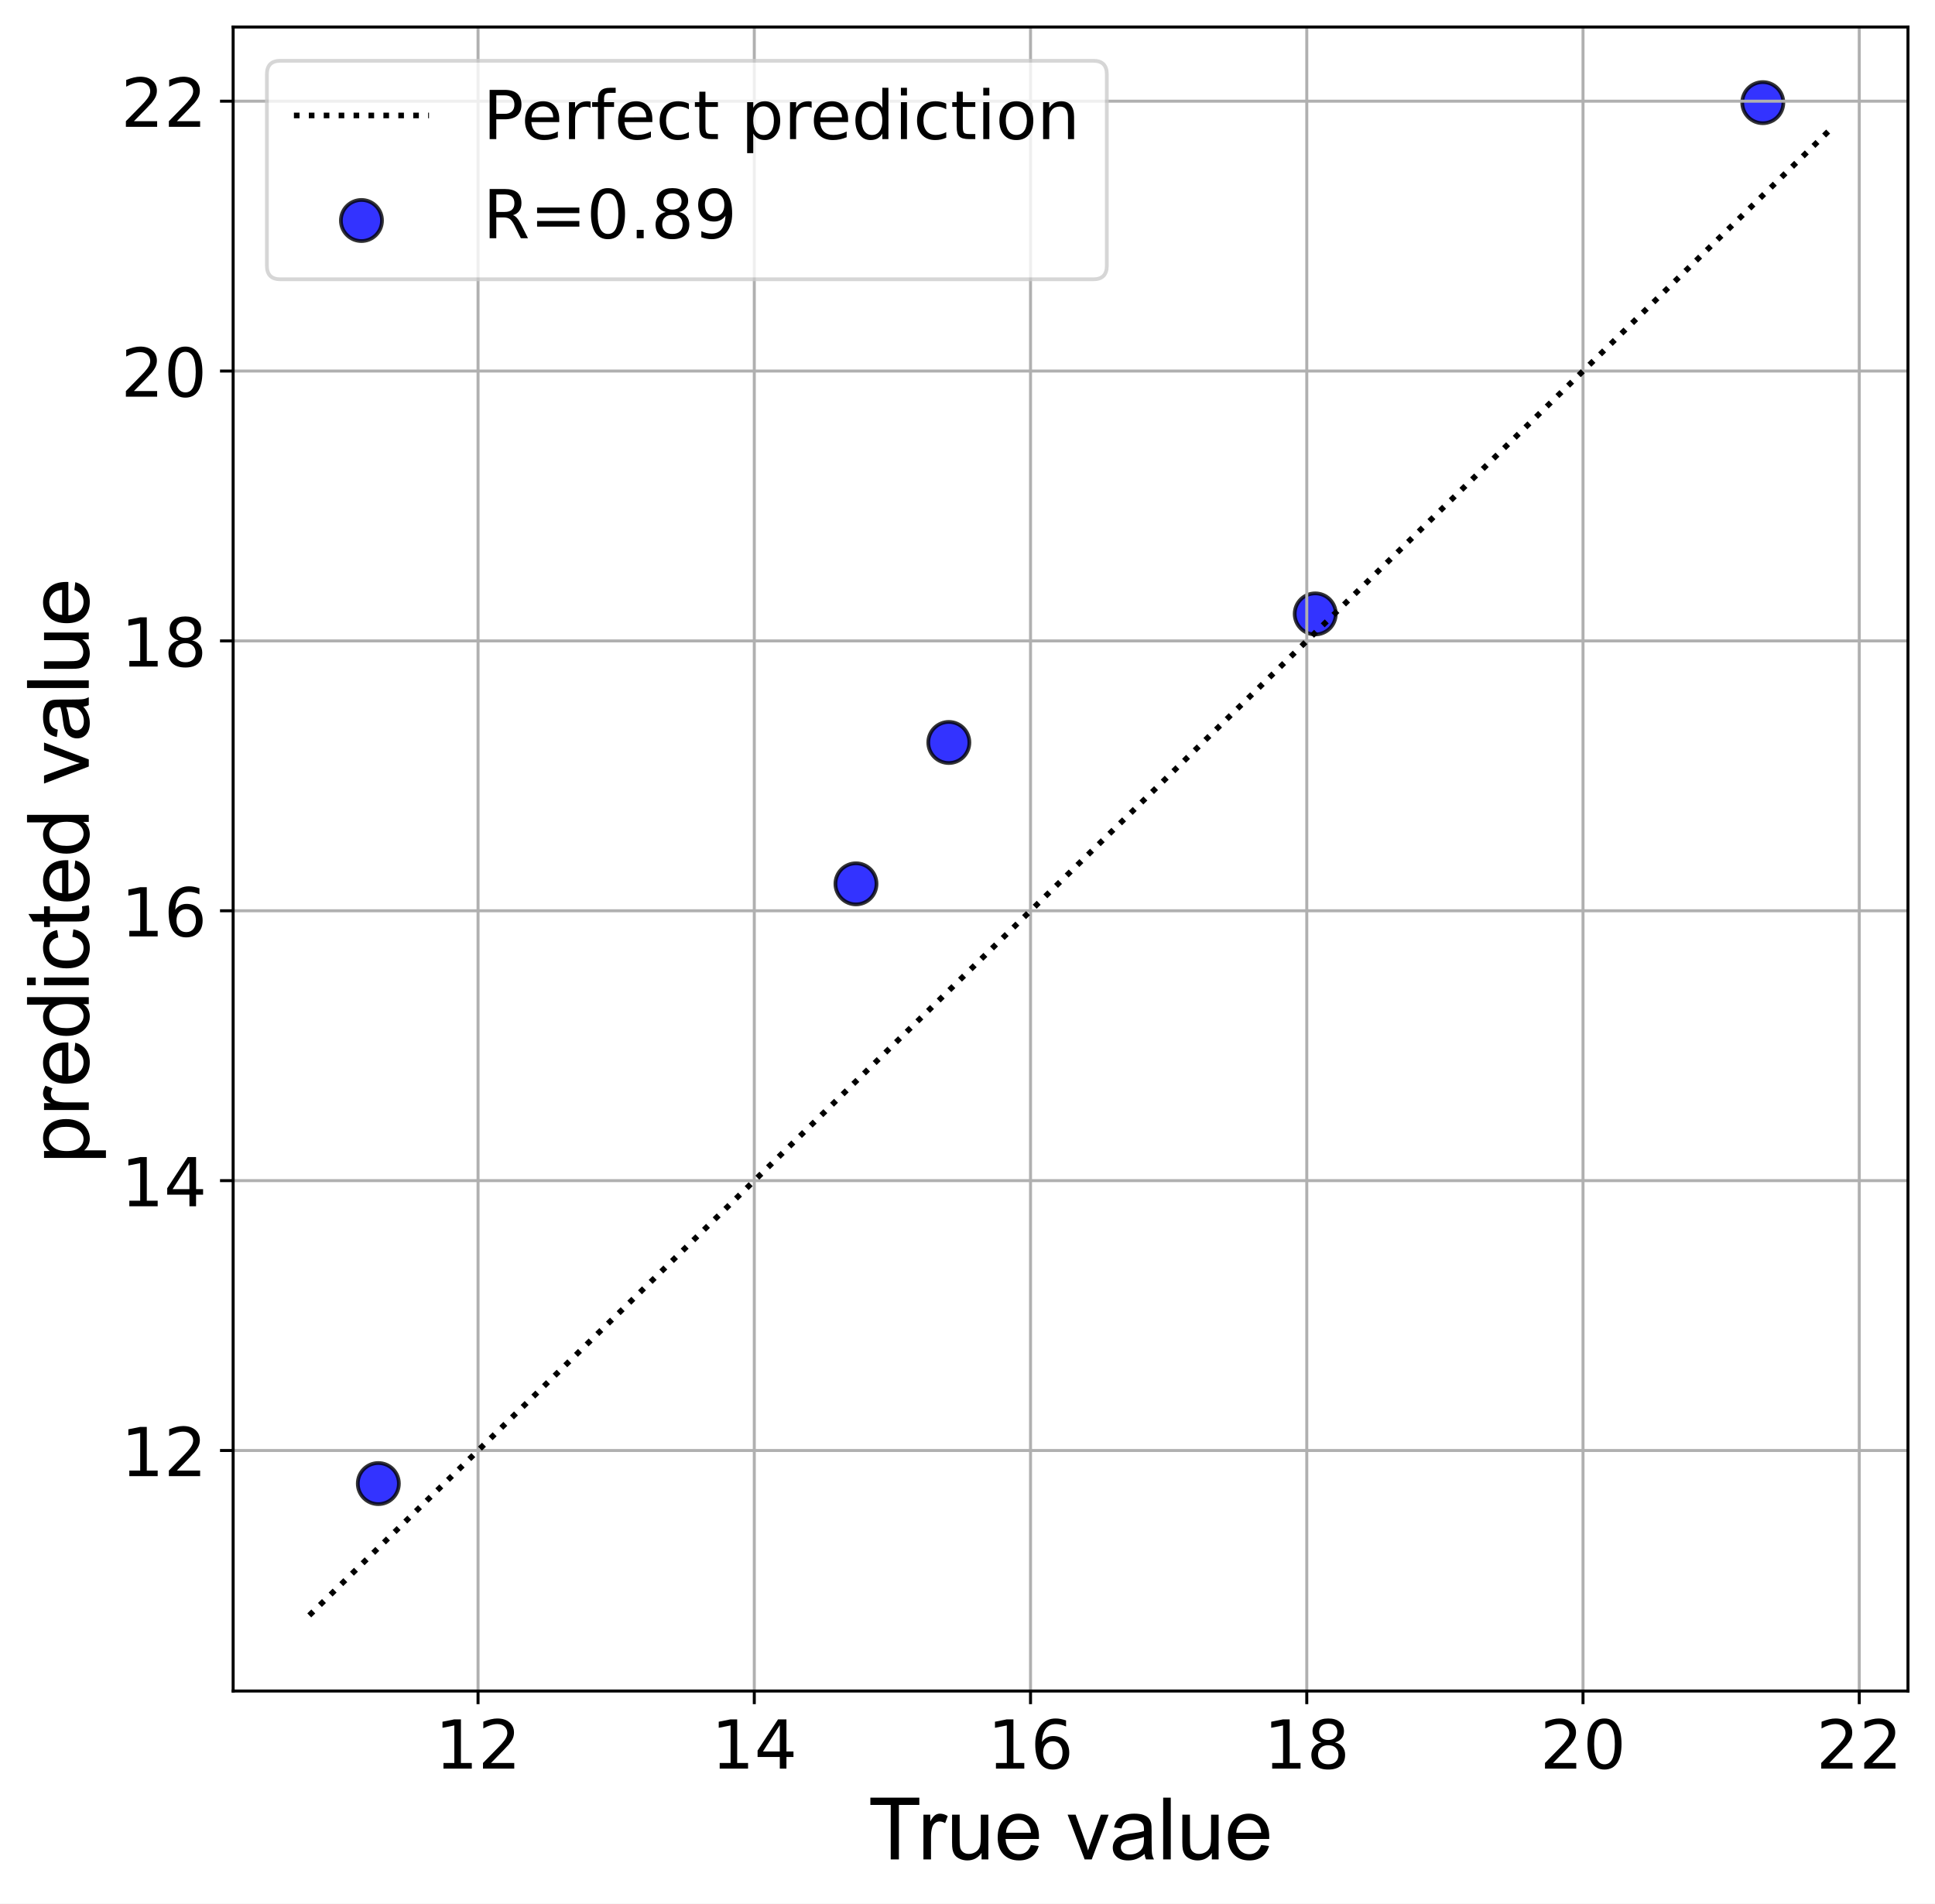
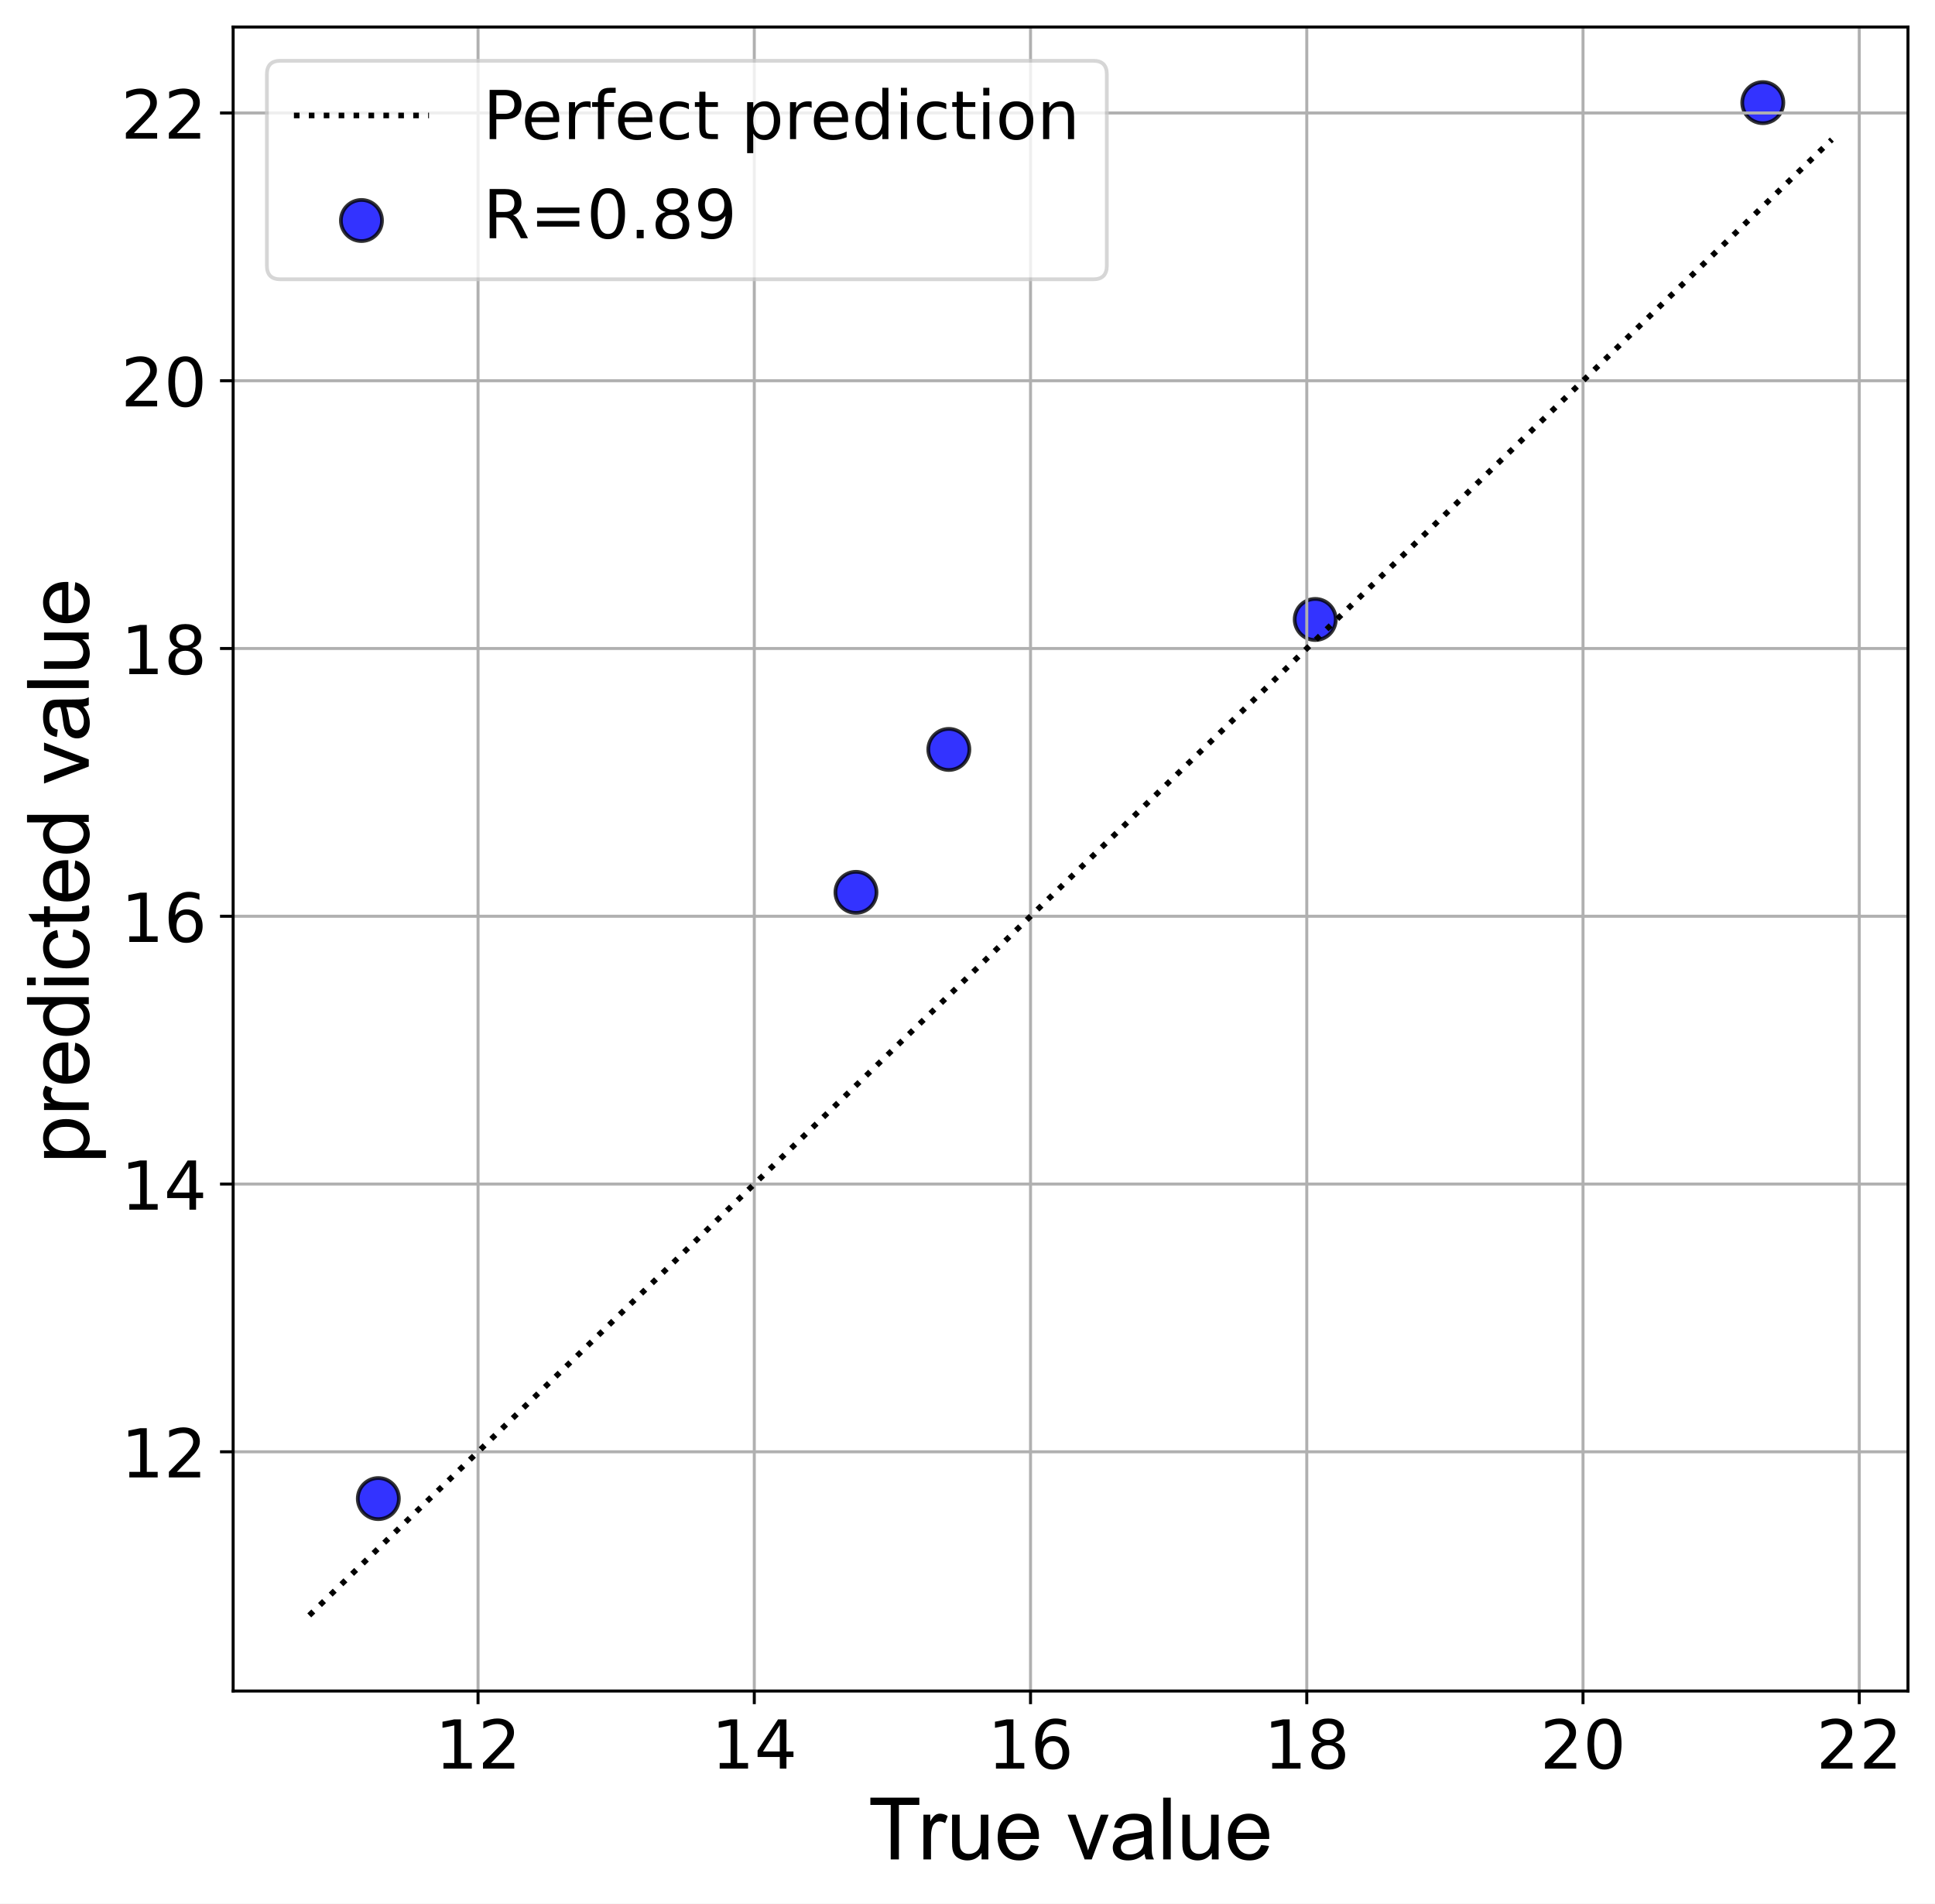
<svg xmlns="http://www.w3.org/2000/svg" xmlns:xlink="http://www.w3.org/1999/xlink" height="507.375pt" version="1.1" viewBox="0 0 515.739 507.375" width="515.739pt">
  <defs>
    <style type="text/css">*{stroke-linecap:butt;stroke-linejoin:round;}</style>
  </defs>
  <g id="figure_1">
    <g id="patch_1">
      <path d="M 0 507.375  L 515.739 507.375  L 515.739 0  L 0 0  z " style="fill:#ffffff;" />
    </g>
    <g id="axes_1">
      <g id="patch_2">
        <path d="M 62.139 450.72  L 508.539 450.72  L 508.539 7.2  L 62.139 7.2  z " style="fill:#ffffff;" />
      </g>
      <g id="PathCollection_1">
        <defs>
-           <path d="M 0 5.477  C 1.453 5.477 2.846 4.9 3.873 3.873  C 4.9 2.846 5.477 1.453 5.477 0  C 5.477 -1.453 4.9 -2.846 3.873 -3.873  C 2.846 -4.9 1.453 -5.477 0 -5.477  C -1.453 -5.477 -2.846 -4.9 -3.873 -3.873  C -4.9 -2.846 -5.477 -1.453 -5.477 0  C -5.477 1.453 -4.9 2.846 -3.873 3.873  C -2.846 4.9 -1.453 5.477 0 5.477  z " id="m73e380551b" style="stroke:#000000;stroke-opacity:0.8;" />
+           <path d="M 0 5.477  C 1.453 5.477 2.846 4.9 3.873 3.873  C 4.9 2.846 5.477 1.453 5.477 0  C 5.477 -1.453 4.9 -2.846 3.873 -3.873  C 2.846 -4.9 1.453 -5.477 0 -5.477  C -1.453 -5.477 -2.846 -4.9 -3.873 -3.873  C -4.9 -2.846 -5.477 -1.453 -5.477 0  C -5.477 1.453 -4.9 2.846 -3.873 3.873  C -2.846 4.9 -1.453 5.477 0 5.477  z " id="m628f5f3658" style="stroke:#000000;stroke-opacity:0.8;" />
        </defs>
-         <g clip-path="url(#p2139264c2a)">
-           <use style="fill:#0000ff;fill-opacity:0.8;stroke:#000000;stroke-opacity:0.8;" x="469.841" xlink:href="#m73e380551b" y="27.36" />
-           <use style="fill:#0000ff;fill-opacity:0.8;stroke:#000000;stroke-opacity:0.8;" x="350.554" xlink:href="#m73e380551b" y="163.629" />
-           <use style="fill:#0000ff;fill-opacity:0.8;stroke:#000000;stroke-opacity:0.8;" x="252.893" xlink:href="#m73e380551b" y="197.896" />
-           <use style="fill:#0000ff;fill-opacity:0.8;stroke:#000000;stroke-opacity:0.8;" x="100.837" xlink:href="#m73e380551b" y="395.427" />
-           <use style="fill:#0000ff;fill-opacity:0.8;stroke:#000000;stroke-opacity:0.8;" x="228.143" xlink:href="#m73e380551b" y="235.577" />
+         <g clip-path="url(#pe98a154b35)">
+           <use style="fill:#0000ff;fill-opacity:0.8;stroke:#000000;stroke-opacity:0.8;" x="469.841" xlink:href="#m628f5f3658" y="27.36" />
+           <use style="fill:#0000ff;fill-opacity:0.8;stroke:#000000;stroke-opacity:0.8;" x="350.554" xlink:href="#m628f5f3658" y="165.111" />
+           <use style="fill:#0000ff;fill-opacity:0.8;stroke:#000000;stroke-opacity:0.8;" x="252.893" xlink:href="#m628f5f3658" y="199.751" />
+           <use style="fill:#0000ff;fill-opacity:0.8;stroke:#000000;stroke-opacity:0.8;" x="100.837" xlink:href="#m628f5f3658" y="399.431" />
+           <use style="fill:#0000ff;fill-opacity:0.8;stroke:#000000;stroke-opacity:0.8;" x="228.143" xlink:href="#m628f5f3658" y="237.842" />
        </g>
      </g>
      <g id="matplotlib.axis_1">
        <g id="xtick_1">
          <g id="line2d_1">
-             <path clip-path="url(#p2139264c2a)" d="M 127.414 450.72  L 127.414 7.2  " style="fill:none;stroke:#b0b0b0;stroke-linecap:square;stroke-width:0.8;" />
+             <path clip-path="url(#pe98a154b35)" d="M 127.414 450.72  L 127.414 7.2  " style="fill:none;stroke:#b0b0b0;stroke-linecap:square;stroke-width:0.8;" />
          </g>
          <g id="line2d_2">
            <defs>
-               <path d="M 0 0  L 0 3.5  " id="m7d4f4e6ddc" style="stroke:#000000;stroke-width:0.8;" />
-             </defs>
-             <g>
-               <use style="stroke:#000000;stroke-width:0.8;" x="127.414" xlink:href="#m7d4f4e6ddc" y="450.72" />
+               <path d="M 0 0  L 0 3.5  " id="m71615bd0b7" style="stroke:#000000;stroke-width:0.8;" />
+             </defs>
+             <g>
+               <use style="stroke:#000000;stroke-width:0.8;" x="127.414" xlink:href="#m71615bd0b7" y="450.72" />
            </g>
          </g>
          <g id="text_1">
            <g transform="translate(115.9616 471.3972)scale(0.18 -0.18)">
              <defs>
                <path d="M 794 531  L 1825 531  L 1825 4091  L 703 3866  L 703 4441  L 1819 4666  L 2450 4666  L 2450 531  L 3481 531  L 3481 0  L 794 0  L 794 531  z " id="DejaVuSans-31" transform="scale(0.015625)" />
                <path d="M 1228 531  L 3431 531  L 3431 0  L 469 0  L 469 531  Q 828 903 1448 1529  Q 2069 2156 2228 2338  Q 2531 2678 2651 2914  Q 2772 3150 2772 3378  Q 2772 3750 2511 3984  Q 2250 4219 1831 4219  Q 1534 4219 1204 4116  Q 875 4013 500 3803  L 500 4441  Q 881 4594 1212 4672  Q 1544 4750 1819 4750  Q 2544 4750 2975 4387  Q 3406 4025 3406 3419  Q 3406 3131 3298 2873  Q 3191 2616 2906 2266  Q 2828 2175 2409 1742  Q 1991 1309 1228 531  z " id="DejaVuSans-32" transform="scale(0.015625)" />
              </defs>
              <use xlink:href="#DejaVuSans-31" />
              <use x="63.623" xlink:href="#DejaVuSans-32" />
            </g>
          </g>
        </g>
        <g id="xtick_2">
          <g id="line2d_3">
-             <path clip-path="url(#p2139264c2a)" d="M 201.042 450.72  L 201.042 7.2  " style="fill:none;stroke:#b0b0b0;stroke-linecap:square;stroke-width:0.8;" />
+             <path clip-path="url(#pe98a154b35)" d="M 201.042 450.72  L 201.042 7.2  " style="fill:none;stroke:#b0b0b0;stroke-linecap:square;stroke-width:0.8;" />
          </g>
          <g id="line2d_4">
            <g>
-               <use style="stroke:#000000;stroke-width:0.8;" x="201.042" xlink:href="#m7d4f4e6ddc" y="450.72" />
+               <use style="stroke:#000000;stroke-width:0.8;" x="201.042" xlink:href="#m71615bd0b7" y="450.72" />
            </g>
          </g>
          <g id="text_2">
            <g transform="translate(189.5891 471.3972)scale(0.18 -0.18)">
              <defs>
                <path d="M 2419 4116  L 825 1625  L 2419 1625  L 2419 4116  z M 2253 4666  L 3047 4666  L 3047 1625  L 3713 1625  L 3713 1100  L 3047 1100  L 3047 0  L 2419 0  L 2419 1100  L 313 1100  L 313 1709  L 2253 4666  z " id="DejaVuSans-34" transform="scale(0.015625)" />
              </defs>
              <use xlink:href="#DejaVuSans-31" />
              <use x="63.623" xlink:href="#DejaVuSans-34" />
            </g>
          </g>
        </g>
        <g id="xtick_3">
          <g id="line2d_5">
-             <path clip-path="url(#p2139264c2a)" d="M 274.669 450.72  L 274.669 7.2  " style="fill:none;stroke:#b0b0b0;stroke-linecap:square;stroke-width:0.8;" />
+             <path clip-path="url(#pe98a154b35)" d="M 274.669 450.72  L 274.669 7.2  " style="fill:none;stroke:#b0b0b0;stroke-linecap:square;stroke-width:0.8;" />
          </g>
          <g id="line2d_6">
            <g>
-               <use style="stroke:#000000;stroke-width:0.8;" x="274.669" xlink:href="#m7d4f4e6ddc" y="450.72" />
+               <use style="stroke:#000000;stroke-width:0.8;" x="274.669" xlink:href="#m71615bd0b7" y="450.72" />
            </g>
          </g>
          <g id="text_3">
            <g transform="translate(263.2167 471.3972)scale(0.18 -0.18)">
              <defs>
                <path d="M 2113 2584  Q 1688 2584 1439 2293  Q 1191 2003 1191 1497  Q 1191 994 1439 701  Q 1688 409 2113 409  Q 2538 409 2786 701  Q 3034 994 3034 1497  Q 3034 2003 2786 2293  Q 2538 2584 2113 2584  z M 3366 4563  L 3366 3988  Q 3128 4100 2886 4159  Q 2644 4219 2406 4219  Q 1781 4219 1451 3797  Q 1122 3375 1075 2522  Q 1259 2794 1537 2939  Q 1816 3084 2150 3084  Q 2853 3084 3261 2657  Q 3669 2231 3669 1497  Q 3669 778 3244 343  Q 2819 -91 2113 -91  Q 1303 -91 875 529  Q 447 1150 447 2328  Q 447 3434 972 4092  Q 1497 4750 2381 4750  Q 2619 4750 2861 4703  Q 3103 4656 3366 4563  z " id="DejaVuSans-36" transform="scale(0.015625)" />
              </defs>
              <use xlink:href="#DejaVuSans-31" />
              <use x="63.623" xlink:href="#DejaVuSans-36" />
            </g>
          </g>
        </g>
        <g id="xtick_4">
          <g id="line2d_7">
-             <path clip-path="url(#p2139264c2a)" d="M 348.297 450.72  L 348.297 7.2  " style="fill:none;stroke:#b0b0b0;stroke-linecap:square;stroke-width:0.8;" />
+             <path clip-path="url(#pe98a154b35)" d="M 348.297 450.72  L 348.297 7.2  " style="fill:none;stroke:#b0b0b0;stroke-linecap:square;stroke-width:0.8;" />
          </g>
          <g id="line2d_8">
            <g>
-               <use style="stroke:#000000;stroke-width:0.8;" x="348.297" xlink:href="#m7d4f4e6ddc" y="450.72" />
+               <use style="stroke:#000000;stroke-width:0.8;" x="348.297" xlink:href="#m71615bd0b7" y="450.72" />
            </g>
          </g>
          <g id="text_4">
            <g transform="translate(336.8442 471.3972)scale(0.18 -0.18)">
              <defs>
                <path d="M 2034 2216  Q 1584 2216 1326 1975  Q 1069 1734 1069 1313  Q 1069 891 1326 650  Q 1584 409 2034 409  Q 2484 409 2743 651  Q 3003 894 3003 1313  Q 3003 1734 2745 1975  Q 2488 2216 2034 2216  z M 1403 2484  Q 997 2584 770 2862  Q 544 3141 544 3541  Q 544 4100 942 4425  Q 1341 4750 2034 4750  Q 2731 4750 3128 4425  Q 3525 4100 3525 3541  Q 3525 3141 3298 2862  Q 3072 2584 2669 2484  Q 3125 2378 3379 2068  Q 3634 1759 3634 1313  Q 3634 634 3220 271  Q 2806 -91 2034 -91  Q 1263 -91 848 271  Q 434 634 434 1313  Q 434 1759 690 2068  Q 947 2378 1403 2484  z M 1172 3481  Q 1172 3119 1398 2916  Q 1625 2713 2034 2713  Q 2441 2713 2670 2916  Q 2900 3119 2900 3481  Q 2900 3844 2670 4047  Q 2441 4250 2034 4250  Q 1625 4250 1398 4047  Q 1172 3844 1172 3481  z " id="DejaVuSans-38" transform="scale(0.015625)" />
              </defs>
              <use xlink:href="#DejaVuSans-31" />
              <use x="63.623" xlink:href="#DejaVuSans-38" />
            </g>
          </g>
        </g>
        <g id="xtick_5">
          <g id="line2d_9">
-             <path clip-path="url(#p2139264c2a)" d="M 421.924 450.72  L 421.924 7.2  " style="fill:none;stroke:#b0b0b0;stroke-linecap:square;stroke-width:0.8;" />
+             <path clip-path="url(#pe98a154b35)" d="M 421.924 450.72  L 421.924 7.2  " style="fill:none;stroke:#b0b0b0;stroke-linecap:square;stroke-width:0.8;" />
          </g>
          <g id="line2d_10">
            <g>
-               <use style="stroke:#000000;stroke-width:0.8;" x="421.924" xlink:href="#m7d4f4e6ddc" y="450.72" />
+               <use style="stroke:#000000;stroke-width:0.8;" x="421.924" xlink:href="#m71615bd0b7" y="450.72" />
            </g>
          </g>
          <g id="text_5">
            <g transform="translate(410.4718 471.3972)scale(0.18 -0.18)">
              <defs>
                <path d="M 2034 4250  Q 1547 4250 1301 3770  Q 1056 3291 1056 2328  Q 1056 1369 1301 889  Q 1547 409 2034 409  Q 2525 409 2770 889  Q 3016 1369 3016 2328  Q 3016 3291 2770 3770  Q 2525 4250 2034 4250  z M 2034 4750  Q 2819 4750 3233 4129  Q 3647 3509 3647 2328  Q 3647 1150 3233 529  Q 2819 -91 2034 -91  Q 1250 -91 836 529  Q 422 1150 422 2328  Q 422 3509 836 4129  Q 1250 4750 2034 4750  z " id="DejaVuSans-30" transform="scale(0.015625)" />
              </defs>
              <use xlink:href="#DejaVuSans-32" />
              <use x="63.623" xlink:href="#DejaVuSans-30" />
            </g>
          </g>
        </g>
        <g id="xtick_6">
          <g id="line2d_11">
-             <path clip-path="url(#p2139264c2a)" d="M 495.552 450.72  L 495.552 7.2  " style="fill:none;stroke:#b0b0b0;stroke-linecap:square;stroke-width:0.8;" />
+             <path clip-path="url(#pe98a154b35)" d="M 495.552 450.72  L 495.552 7.2  " style="fill:none;stroke:#b0b0b0;stroke-linecap:square;stroke-width:0.8;" />
          </g>
          <g id="line2d_12">
            <g>
-               <use style="stroke:#000000;stroke-width:0.8;" x="495.552" xlink:href="#m7d4f4e6ddc" y="450.72" />
+               <use style="stroke:#000000;stroke-width:0.8;" x="495.552" xlink:href="#m71615bd0b7" y="450.72" />
            </g>
          </g>
          <g id="text_6">
            <g transform="translate(484.0994 471.3972)scale(0.18 -0.18)">
              <use xlink:href="#DejaVuSans-32" />
              <use x="63.623" xlink:href="#DejaVuSans-32" />
            </g>
          </g>
        </g>
        <g id="text_7">
          <g transform="translate(231.442 495.6036)scale(0.23 -0.23)">
            <defs>
              <path d="M 1659 0  L 1659 4041  L 150 4041  L 150 4581  L 3781 4581  L 3781 4041  L 2266 4041  L 2266 0  L 1659 0  z " id="ArialMT-54" transform="scale(0.015625)" />
              <path d="M 416 0  L 416 3319  L 922 3319  L 922 2816  Q 1116 3169 1280 3281  Q 1444 3394 1641 3394  Q 1925 3394 2219 3213  L 2025 2691  Q 1819 2813 1613 2813  Q 1428 2813 1281 2702  Q 1134 2591 1072 2394  Q 978 2094 978 1738  L 978 0  L 416 0  z " id="ArialMT-72" transform="scale(0.015625)" />
              <path d="M 2597 0  L 2597 488  Q 2209 -75 1544 -75  Q 1250 -75 995 37  Q 741 150 617 320  Q 494 491 444 738  Q 409 903 409 1263  L 409 3319  L 972 3319  L 972 1478  Q 972 1038 1006 884  Q 1059 663 1231 536  Q 1403 409 1656 409  Q 1909 409 2131 539  Q 2353 669 2445 892  Q 2538 1116 2538 1541  L 2538 3319  L 3100 3319  L 3100 0  L 2597 0  z " id="ArialMT-75" transform="scale(0.015625)" />
              <path d="M 2694 1069  L 3275 997  Q 3138 488 2766 206  Q 2394 -75 1816 -75  Q 1088 -75 661 373  Q 234 822 234 1631  Q 234 2469 665 2931  Q 1097 3394 1784 3394  Q 2450 3394 2872 2941  Q 3294 2488 3294 1666  Q 3294 1616 3291 1516  L 816 1516  Q 847 969 1125 678  Q 1403 388 1819 388  Q 2128 388 2347 550  Q 2566 713 2694 1069  z M 847 1978  L 2700 1978  Q 2663 2397 2488 2606  Q 2219 2931 1791 2931  Q 1403 2931 1139 2672  Q 875 2413 847 1978  z " id="ArialMT-65" transform="scale(0.015625)" />
              <path id="ArialMT-20" transform="scale(0.015625)" />
              <path d="M 1344 0  L 81 3319  L 675 3319  L 1388 1331  Q 1503 1009 1600 663  Q 1675 925 1809 1294  L 2547 3319  L 3125 3319  L 1869 0  L 1344 0  z " id="ArialMT-76" transform="scale(0.015625)" />
              <path d="M 2588 409  Q 2275 144 1986 34  Q 1697 -75 1366 -75  Q 819 -75 525 192  Q 231 459 231 875  Q 231 1119 342 1320  Q 453 1522 633 1644  Q 813 1766 1038 1828  Q 1203 1872 1538 1913  Q 2219 1994 2541 2106  Q 2544 2222 2544 2253  Q 2544 2597 2384 2738  Q 2169 2928 1744 2928  Q 1347 2928 1158 2789  Q 969 2650 878 2297  L 328 2372  Q 403 2725 575 2942  Q 747 3159 1072 3276  Q 1397 3394 1825 3394  Q 2250 3394 2515 3294  Q 2781 3194 2906 3042  Q 3031 2891 3081 2659  Q 3109 2516 3109 2141  L 3109 1391  Q 3109 606 3145 398  Q 3181 191 3288 0  L 2700 0  Q 2613 175 2588 409  z M 2541 1666  Q 2234 1541 1622 1453  Q 1275 1403 1131 1340  Q 988 1278 909 1158  Q 831 1038 831 891  Q 831 666 1001 516  Q 1172 366 1500 366  Q 1825 366 2078 508  Q 2331 650 2450 897  Q 2541 1088 2541 1459  L 2541 1666  z " id="ArialMT-61" transform="scale(0.015625)" />
              <path d="M 409 0  L 409 4581  L 972 4581  L 972 0  L 409 0  z " id="ArialMT-6c" transform="scale(0.015625)" />
            </defs>
            <use xlink:href="#ArialMT-54" />
            <use x="57.334" xlink:href="#ArialMT-72" />
            <use x="90.635" xlink:href="#ArialMT-75" />
            <use x="146.25" xlink:href="#ArialMT-65" />
            <use x="201.865" xlink:href="#ArialMT-20" />
            <use x="229.648" xlink:href="#ArialMT-76" />
            <use x="279.648" xlink:href="#ArialMT-61" />
            <use x="335.264" xlink:href="#ArialMT-6c" />
            <use x="357.48" xlink:href="#ArialMT-75" />
            <use x="413.096" xlink:href="#ArialMT-65" />
          </g>
        </g>
      </g>
      <g id="matplotlib.axis_2">
        <g id="ytick_1">
          <g id="line2d_13">
-             <path clip-path="url(#p2139264c2a)" d="M 62.139 386.613  L 508.539 386.613  " style="fill:none;stroke:#b0b0b0;stroke-linecap:square;stroke-width:0.8;" />
+             <path clip-path="url(#pe98a154b35)" d="M 62.139 386.956  L 508.539 386.956  " style="fill:none;stroke:#b0b0b0;stroke-linecap:square;stroke-width:0.8;" />
          </g>
          <g id="line2d_14">
            <defs>
-               <path d="M 0 0  L -3.5 0  " id="ma8b7554795" style="stroke:#000000;stroke-width:0.8;" />
-             </defs>
-             <g>
-               <use style="stroke:#000000;stroke-width:0.8;" x="62.139" xlink:href="#ma8b7554795" y="386.613" />
+               <path d="M 0 0  L -3.5 0  " id="m080aa8784c" style="stroke:#000000;stroke-width:0.8;" />
+             </defs>
+             <g>
+               <use style="stroke:#000000;stroke-width:0.8;" x="62.139" xlink:href="#m080aa8784c" y="386.956" />
            </g>
          </g>
          <g id="text_8">
-             <g transform="translate(32.23422 393.4519)scale(0.18 -0.18)">
+             <g transform="translate(32.23422 393.7947)scale(0.18 -0.18)">
              <use xlink:href="#DejaVuSans-31" />
              <use x="63.623" xlink:href="#DejaVuSans-32" />
            </g>
          </g>
        </g>
        <g id="ytick_2">
          <g id="line2d_15">
-             <path clip-path="url(#p2139264c2a)" d="M 62.139 314.684  L 508.539 314.684  " style="fill:none;stroke:#b0b0b0;stroke-linecap:square;stroke-width:0.8;" />
+             <path clip-path="url(#pe98a154b35)" d="M 62.139 315.587  L 508.539 315.587  " style="fill:none;stroke:#b0b0b0;stroke-linecap:square;stroke-width:0.8;" />
          </g>
          <g id="line2d_16">
            <g>
-               <use style="stroke:#000000;stroke-width:0.8;" x="62.139" xlink:href="#ma8b7554795" y="314.684" />
+               <use style="stroke:#000000;stroke-width:0.8;" x="62.139" xlink:href="#m080aa8784c" y="315.587" />
            </g>
          </g>
          <g id="text_9">
-             <g transform="translate(32.23422 321.5221)scale(0.18 -0.18)">
+             <g transform="translate(32.23422 322.4259)scale(0.18 -0.18)">
              <use xlink:href="#DejaVuSans-31" />
              <use x="63.623" xlink:href="#DejaVuSans-34" />
            </g>
          </g>
        </g>
        <g id="ytick_3">
          <g id="line2d_17">
-             <path clip-path="url(#p2139264c2a)" d="M 62.139 242.754  L 508.539 242.754  " style="fill:none;stroke:#b0b0b0;stroke-linecap:square;stroke-width:0.8;" />
+             <path clip-path="url(#pe98a154b35)" d="M 62.139 244.219  L 508.539 244.219  " style="fill:none;stroke:#b0b0b0;stroke-linecap:square;stroke-width:0.8;" />
          </g>
          <g id="line2d_18">
            <g>
-               <use style="stroke:#000000;stroke-width:0.8;" x="62.139" xlink:href="#ma8b7554795" y="242.754" />
+               <use style="stroke:#000000;stroke-width:0.8;" x="62.139" xlink:href="#m080aa8784c" y="244.219" />
            </g>
          </g>
          <g id="text_10">
-             <g transform="translate(32.23422 249.5924)scale(0.18 -0.18)">
+             <g transform="translate(32.23422 251.0571)scale(0.18 -0.18)">
              <use xlink:href="#DejaVuSans-31" />
              <use x="63.623" xlink:href="#DejaVuSans-36" />
            </g>
          </g>
        </g>
        <g id="ytick_4">
          <g id="line2d_19">
-             <path clip-path="url(#p2139264c2a)" d="M 62.139 170.824  L 508.539 170.824  " style="fill:none;stroke:#b0b0b0;stroke-linecap:square;stroke-width:0.8;" />
+             <path clip-path="url(#pe98a154b35)" d="M 62.139 172.85  L 508.539 172.85  " style="fill:none;stroke:#b0b0b0;stroke-linecap:square;stroke-width:0.8;" />
          </g>
          <g id="line2d_20">
            <g>
-               <use style="stroke:#000000;stroke-width:0.8;" x="62.139" xlink:href="#ma8b7554795" y="170.824" />
+               <use style="stroke:#000000;stroke-width:0.8;" x="62.139" xlink:href="#m080aa8784c" y="172.85" />
            </g>
          </g>
          <g id="text_11">
-             <g transform="translate(32.23422 177.6626)scale(0.18 -0.18)">
+             <g transform="translate(32.23422 179.6883)scale(0.18 -0.18)">
              <use xlink:href="#DejaVuSans-31" />
              <use x="63.623" xlink:href="#DejaVuSans-38" />
            </g>
          </g>
        </g>
        <g id="ytick_5">
          <g id="line2d_21">
-             <path clip-path="url(#p2139264c2a)" d="M 62.139 98.894  L 508.539 98.894  " style="fill:none;stroke:#b0b0b0;stroke-linecap:square;stroke-width:0.8;" />
+             <path clip-path="url(#pe98a154b35)" d="M 62.139 101.481  L 508.539 101.481  " style="fill:none;stroke:#b0b0b0;stroke-linecap:square;stroke-width:0.8;" />
          </g>
          <g id="line2d_22">
            <g>
-               <use style="stroke:#000000;stroke-width:0.8;" x="62.139" xlink:href="#ma8b7554795" y="98.894" />
+               <use style="stroke:#000000;stroke-width:0.8;" x="62.139" xlink:href="#m080aa8784c" y="101.481" />
            </g>
          </g>
          <g id="text_12">
-             <g transform="translate(32.23422 105.7328)scale(0.18 -0.18)">
+             <g transform="translate(32.23422 108.3195)scale(0.18 -0.18)">
              <use xlink:href="#DejaVuSans-32" />
              <use x="63.623" xlink:href="#DejaVuSans-30" />
            </g>
          </g>
        </g>
        <g id="ytick_6">
          <g id="line2d_23">
-             <path clip-path="url(#p2139264c2a)" d="M 62.139 26.964  L 508.539 26.964  " style="fill:none;stroke:#b0b0b0;stroke-linecap:square;stroke-width:0.8;" />
+             <path clip-path="url(#pe98a154b35)" d="M 62.139 30.112  L 508.539 30.112  " style="fill:none;stroke:#b0b0b0;stroke-linecap:square;stroke-width:0.8;" />
          </g>
          <g id="line2d_24">
            <g>
-               <use style="stroke:#000000;stroke-width:0.8;" x="62.139" xlink:href="#ma8b7554795" y="26.964" />
+               <use style="stroke:#000000;stroke-width:0.8;" x="62.139" xlink:href="#m080aa8784c" y="30.112" />
            </g>
          </g>
          <g id="text_13">
-             <g transform="translate(32.23422 33.80305)scale(0.18 -0.18)">
+             <g transform="translate(32.23422 36.95074)scale(0.18 -0.18)">
              <use xlink:href="#DejaVuSans-32" />
              <use x="63.623" xlink:href="#DejaVuSans-32" />
            </g>
          </g>
        </g>
        <g id="text_14">
          <g transform="translate(23.66297 310.1446)rotate(-90)scale(0.23 -0.23)">
            <defs>
              <path d="M 422 -1272  L 422 3319  L 934 3319  L 934 2888  Q 1116 3141 1344 3267  Q 1572 3394 1897 3394  Q 2322 3394 2647 3175  Q 2972 2956 3137 2557  Q 3303 2159 3303 1684  Q 3303 1175 3120 767  Q 2938 359 2589 142  Q 2241 -75 1856 -75  Q 1575 -75 1351 44  Q 1128 163 984 344  L 984 -1272  L 422 -1272  z M 931 1641  Q 931 1000 1190 694  Q 1450 388 1819 388  Q 2194 388 2461 705  Q 2728 1022 2728 1688  Q 2728 2322 2467 2637  Q 2206 2953 1844 2953  Q 1484 2953 1207 2617  Q 931 2281 931 1641  z " id="ArialMT-70" transform="scale(0.015625)" />
              <path d="M 2575 0  L 2575 419  Q 2259 -75 1647 -75  Q 1250 -75 917 144  Q 584 363 401 755  Q 219 1147 219 1656  Q 219 2153 384 2558  Q 550 2963 881 3178  Q 1213 3394 1622 3394  Q 1922 3394 2156 3267  Q 2391 3141 2538 2938  L 2538 4581  L 3097 4581  L 3097 0  L 2575 0  z M 797 1656  Q 797 1019 1065 703  Q 1334 388 1700 388  Q 2069 388 2326 689  Q 2584 991 2584 1609  Q 2584 2291 2321 2609  Q 2059 2928 1675 2928  Q 1300 2928 1048 2622  Q 797 2316 797 1656  z " id="ArialMT-64" transform="scale(0.015625)" />
              <path d="M 425 3934  L 425 4581  L 988 4581  L 988 3934  L 425 3934  z M 425 0  L 425 3319  L 988 3319  L 988 0  L 425 0  z " id="ArialMT-69" transform="scale(0.015625)" />
              <path d="M 2588 1216  L 3141 1144  Q 3050 572 2676 248  Q 2303 -75 1759 -75  Q 1078 -75 664 370  Q 250 816 250 1647  Q 250 2184 428 2587  Q 606 2991 970 3192  Q 1334 3394 1763 3394  Q 2303 3394 2647 3120  Q 2991 2847 3088 2344  L 2541 2259  Q 2463 2594 2264 2762  Q 2066 2931 1784 2931  Q 1359 2931 1093 2626  Q 828 2322 828 1663  Q 828 994 1084 691  Q 1341 388 1753 388  Q 2084 388 2306 591  Q 2528 794 2588 1216  z " id="ArialMT-63" transform="scale(0.015625)" />
              <path d="M 1650 503  L 1731 6  Q 1494 -44 1306 -44  Q 1000 -44 831 53  Q 663 150 594 308  Q 525 466 525 972  L 525 2881  L 113 2881  L 113 3319  L 525 3319  L 525 4141  L 1084 4478  L 1084 3319  L 1650 3319  L 1650 2881  L 1084 2881  L 1084 941  Q 1084 700 1114 631  Q 1144 563 1211 522  Q 1278 481 1403 481  Q 1497 481 1650 503  z " id="ArialMT-74" transform="scale(0.015625)" />
            </defs>
            <use xlink:href="#ArialMT-70" />
            <use x="55.615" xlink:href="#ArialMT-72" />
            <use x="88.916" xlink:href="#ArialMT-65" />
            <use x="144.531" xlink:href="#ArialMT-64" />
            <use x="200.146" xlink:href="#ArialMT-69" />
            <use x="222.363" xlink:href="#ArialMT-63" />
            <use x="272.363" xlink:href="#ArialMT-74" />
            <use x="300.146" xlink:href="#ArialMT-65" />
            <use x="355.762" xlink:href="#ArialMT-64" />
            <use x="411.377" xlink:href="#ArialMT-20" />
            <use x="439.16" xlink:href="#ArialMT-76" />
            <use x="489.16" xlink:href="#ArialMT-61" />
            <use x="544.775" xlink:href="#ArialMT-6c" />
            <use x="566.992" xlink:href="#ArialMT-75" />
            <use x="622.607" xlink:href="#ArialMT-65" />
            <use x="678.223" xlink:href="#ArialMT-20" />
          </g>
        </g>
      </g>
      <g id="line2d_25">
-         <path clip-path="url(#p2139264c2a)" d="M 82.43 430.56  L 488.248 34.1  " style="fill:none;stroke:#000000;stroke-dasharray:1.5,2.475;stroke-dashoffset:0;stroke-width:1.5;" />
+         <path clip-path="url(#pe98a154b35)" d="M 82.43 430.56  L 488.248 37.192  " style="fill:none;stroke:#000000;stroke-dasharray:1.5,2.475;stroke-dashoffset:0;stroke-width:1.5;" />
      </g>
      <g id="patch_3">
        <path d="M 62.139 450.72  L 62.139 7.2  " style="fill:none;stroke:#000000;stroke-linecap:square;stroke-linejoin:miter;stroke-width:0.8;" />
      </g>
      <g id="patch_4">
        <path d="M 508.539 450.72  L 508.539 7.2  " style="fill:none;stroke:#000000;stroke-linecap:square;stroke-linejoin:miter;stroke-width:0.8;" />
      </g>
      <g id="patch_5">
        <path d="M 62.139 450.72  L 508.539 450.72  " style="fill:none;stroke:#000000;stroke-linecap:square;stroke-linejoin:miter;stroke-width:0.8;" />
      </g>
      <g id="patch_6">
        <path d="M 62.139 7.2  L 508.539 7.2  " style="fill:none;stroke:#000000;stroke-linecap:square;stroke-linejoin:miter;stroke-width:0.8;" />
      </g>
      <g id="legend_1">
        <g id="patch_7">
          <path d="M 74.739 74.441  L 291.403 74.441  Q 295.003 74.441 295.003 70.841  L 295.003 19.8  Q 295.003 16.2 291.403 16.2  L 74.739 16.2  Q 71.139 16.2 71.139 19.8  L 71.139 70.841  Q 71.139 74.441 74.739 74.441  z " style="fill:#ffffff;opacity:0.8;stroke:#cccccc;stroke-linejoin:miter;" />
        </g>
        <g id="line2d_26">
          <path d="M 78.339 30.777  L 114.339 30.777  " style="fill:none;stroke:#000000;stroke-dasharray:1.5,2.475;stroke-dashoffset:0;stroke-width:1.5;" />
        </g>
        <g id="line2d_27" />
        <g id="text_15">
          <g transform="translate(128.7392 37.07719)scale(0.18 -0.18)">
            <defs>
              <path d="M 1259 4147  L 1259 2394  L 2053 2394  Q 2494 2394 2734 2622  Q 2975 2850 2975 3272  Q 2975 3691 2734 3919  Q 2494 4147 2053 4147  L 1259 4147  z M 628 4666  L 2053 4666  Q 2838 4666 3239 4311  Q 3641 3956 3641 3272  Q 3641 2581 3239 2228  Q 2838 1875 2053 1875  L 1259 1875  L 1259 0  L 628 0  L 628 4666  z " id="DejaVuSans-50" transform="scale(0.015625)" />
              <path d="M 3597 1894  L 3597 1613  L 953 1613  Q 991 1019 1311 708  Q 1631 397 2203 397  Q 2534 397 2845 478  Q 3156 559 3463 722  L 3463 178  Q 3153 47 2828 -22  Q 2503 -91 2169 -91  Q 1331 -91 842 396  Q 353 884 353 1716  Q 353 2575 817 3079  Q 1281 3584 2069 3584  Q 2775 3584 3186 3129  Q 3597 2675 3597 1894  z M 3022 2063  Q 3016 2534 2758 2815  Q 2500 3097 2075 3097  Q 1594 3097 1305 2825  Q 1016 2553 972 2059  L 3022 2063  z " id="DejaVuSans-65" transform="scale(0.015625)" />
              <path d="M 2631 2963  Q 2534 3019 2420 3045  Q 2306 3072 2169 3072  Q 1681 3072 1420 2755  Q 1159 2438 1159 1844  L 1159 0  L 581 0  L 581 3500  L 1159 3500  L 1159 2956  Q 1341 3275 1631 3429  Q 1922 3584 2338 3584  Q 2397 3584 2469 3576  Q 2541 3569 2628 3553  L 2631 2963  z " id="DejaVuSans-72" transform="scale(0.015625)" />
              <path d="M 2375 4863  L 2375 4384  L 1825 4384  Q 1516 4384 1395 4259  Q 1275 4134 1275 3809  L 1275 3500  L 2222 3500  L 2222 3053  L 1275 3053  L 1275 0  L 697 0  L 697 3053  L 147 3053  L 147 3500  L 697 3500  L 697 3744  Q 697 4328 969 4595  Q 1241 4863 1831 4863  L 2375 4863  z " id="DejaVuSans-66" transform="scale(0.015625)" />
              <path d="M 3122 3366  L 3122 2828  Q 2878 2963 2633 3030  Q 2388 3097 2138 3097  Q 1578 3097 1268 2742  Q 959 2388 959 1747  Q 959 1106 1268 751  Q 1578 397 2138 397  Q 2388 397 2633 464  Q 2878 531 3122 666  L 3122 134  Q 2881 22 2623 -34  Q 2366 -91 2075 -91  Q 1284 -91 818 406  Q 353 903 353 1747  Q 353 2603 823 3093  Q 1294 3584 2113 3584  Q 2378 3584 2631 3529  Q 2884 3475 3122 3366  z " id="DejaVuSans-63" transform="scale(0.015625)" />
              <path d="M 1172 4494  L 1172 3500  L 2356 3500  L 2356 3053  L 1172 3053  L 1172 1153  Q 1172 725 1289 603  Q 1406 481 1766 481  L 2356 481  L 2356 0  L 1766 0  Q 1100 0 847 248  Q 594 497 594 1153  L 594 3053  L 172 3053  L 172 3500  L 594 3500  L 594 4494  L 1172 4494  z " id="DejaVuSans-74" transform="scale(0.015625)" />
              <path id="DejaVuSans-20" transform="scale(0.015625)" />
              <path d="M 1159 525  L 1159 -1331  L 581 -1331  L 581 3500  L 1159 3500  L 1159 2969  Q 1341 3281 1617 3432  Q 1894 3584 2278 3584  Q 2916 3584 3314 3078  Q 3713 2572 3713 1747  Q 3713 922 3314 415  Q 2916 -91 2278 -91  Q 1894 -91 1617 61  Q 1341 213 1159 525  z M 3116 1747  Q 3116 2381 2855 2742  Q 2594 3103 2138 3103  Q 1681 3103 1420 2742  Q 1159 2381 1159 1747  Q 1159 1113 1420 752  Q 1681 391 2138 391  Q 2594 391 2855 752  Q 3116 1113 3116 1747  z " id="DejaVuSans-70" transform="scale(0.015625)" />
              <path d="M 2906 2969  L 2906 4863  L 3481 4863  L 3481 0  L 2906 0  L 2906 525  Q 2725 213 2448 61  Q 2172 -91 1784 -91  Q 1150 -91 751 415  Q 353 922 353 1747  Q 353 2572 751 3078  Q 1150 3584 1784 3584  Q 2172 3584 2448 3432  Q 2725 3281 2906 2969  z M 947 1747  Q 947 1113 1208 752  Q 1469 391 1925 391  Q 2381 391 2643 752  Q 2906 1113 2906 1747  Q 2906 2381 2643 2742  Q 2381 3103 1925 3103  Q 1469 3103 1208 2742  Q 947 2381 947 1747  z " id="DejaVuSans-64" transform="scale(0.015625)" />
              <path d="M 603 3500  L 1178 3500  L 1178 0  L 603 0  L 603 3500  z M 603 4863  L 1178 4863  L 1178 4134  L 603 4134  L 603 4863  z " id="DejaVuSans-69" transform="scale(0.015625)" />
              <path d="M 1959 3097  Q 1497 3097 1228 2736  Q 959 2375 959 1747  Q 959 1119 1226 758  Q 1494 397 1959 397  Q 2419 397 2687 759  Q 2956 1122 2956 1747  Q 2956 2369 2687 2733  Q 2419 3097 1959 3097  z M 1959 3584  Q 2709 3584 3137 3096  Q 3566 2609 3566 1747  Q 3566 888 3137 398  Q 2709 -91 1959 -91  Q 1206 -91 779 398  Q 353 888 353 1747  Q 353 2609 779 3096  Q 1206 3584 1959 3584  z " id="DejaVuSans-6f" transform="scale(0.015625)" />
              <path d="M 3513 2113  L 3513 0  L 2938 0  L 2938 2094  Q 2938 2591 2744 2837  Q 2550 3084 2163 3084  Q 1697 3084 1428 2787  Q 1159 2491 1159 1978  L 1159 0  L 581 0  L 581 3500  L 1159 3500  L 1159 2956  Q 1366 3272 1645 3428  Q 1925 3584 2291 3584  Q 2894 3584 3203 3211  Q 3513 2838 3513 2113  z " id="DejaVuSans-6e" transform="scale(0.015625)" />
            </defs>
            <use xlink:href="#DejaVuSans-50" />
            <use x="56.678" xlink:href="#DejaVuSans-65" />
            <use x="118.201" xlink:href="#DejaVuSans-72" />
            <use x="159.314" xlink:href="#DejaVuSans-66" />
            <use x="194.52" xlink:href="#DejaVuSans-65" />
            <use x="256.043" xlink:href="#DejaVuSans-63" />
            <use x="311.023" xlink:href="#DejaVuSans-74" />
            <use x="350.232" xlink:href="#DejaVuSans-20" />
            <use x="382.02" xlink:href="#DejaVuSans-70" />
            <use x="445.496" xlink:href="#DejaVuSans-72" />
            <use x="484.359" xlink:href="#DejaVuSans-65" />
            <use x="545.883" xlink:href="#DejaVuSans-64" />
            <use x="609.359" xlink:href="#DejaVuSans-69" />
            <use x="637.143" xlink:href="#DejaVuSans-63" />
            <use x="692.123" xlink:href="#DejaVuSans-74" />
            <use x="731.332" xlink:href="#DejaVuSans-69" />
            <use x="759.115" xlink:href="#DejaVuSans-6f" />
            <use x="820.297" xlink:href="#DejaVuSans-6e" />
          </g>
        </g>
        <g id="PathCollection_2">
          <g>
-             <use style="fill:#0000ff;fill-opacity:0.8;stroke:#000000;stroke-opacity:0.8;" x="96.339" xlink:href="#m73e380551b" y="58.773" />
+             <use style="fill:#0000ff;fill-opacity:0.8;stroke:#000000;stroke-opacity:0.8;" x="96.339" xlink:href="#m628f5f3658" y="58.773" />
          </g>
        </g>
        <g id="text_16">
          <g transform="translate(128.7392 63.49781)scale(0.18 -0.18)">
            <defs>
              <path d="M 2841 2188  Q 3044 2119 3236 1894  Q 3428 1669 3622 1275  L 4263 0  L 3584 0  L 2988 1197  Q 2756 1666 2539 1819  Q 2322 1972 1947 1972  L 1259 1972  L 1259 0  L 628 0  L 628 4666  L 2053 4666  Q 2853 4666 3247 4331  Q 3641 3997 3641 3322  Q 3641 2881 3436 2590  Q 3231 2300 2841 2188  z M 1259 4147  L 1259 2491  L 2053 2491  Q 2509 2491 2742 2702  Q 2975 2913 2975 3322  Q 2975 3731 2742 3939  Q 2509 4147 2053 4147  L 1259 4147  z " id="DejaVuSans-52" transform="scale(0.015625)" />
              <path d="M 678 2906  L 4684 2906  L 4684 2381  L 678 2381  L 678 2906  z M 678 1631  L 4684 1631  L 4684 1100  L 678 1100  L 678 1631  z " id="DejaVuSans-3d" transform="scale(0.015625)" />
              <path d="M 684 794  L 1344 794  L 1344 0  L 684 0  L 684 794  z " id="DejaVuSans-2e" transform="scale(0.015625)" />
              <path d="M 703 97  L 703 672  Q 941 559 1184 500  Q 1428 441 1663 441  Q 2288 441 2617 861  Q 2947 1281 2994 2138  Q 2813 1869 2534 1725  Q 2256 1581 1919 1581  Q 1219 1581 811 2004  Q 403 2428 403 3163  Q 403 3881 828 4315  Q 1253 4750 1959 4750  Q 2769 4750 3195 4129  Q 3622 3509 3622 2328  Q 3622 1225 3098 567  Q 2575 -91 1691 -91  Q 1453 -91 1209 -44  Q 966 3 703 97  z M 1959 2075  Q 2384 2075 2632 2365  Q 2881 2656 2881 3163  Q 2881 3666 2632 3958  Q 2384 4250 1959 4250  Q 1534 4250 1286 3958  Q 1038 3666 1038 3163  Q 1038 2656 1286 2365  Q 1534 2075 1959 2075  z " id="DejaVuSans-39" transform="scale(0.015625)" />
            </defs>
            <use xlink:href="#DejaVuSans-52" />
            <use x="69.482" xlink:href="#DejaVuSans-3d" />
            <use x="153.271" xlink:href="#DejaVuSans-30" />
            <use x="216.895" xlink:href="#DejaVuSans-2e" />
            <use x="248.682" xlink:href="#DejaVuSans-38" />
            <use x="312.305" xlink:href="#DejaVuSans-39" />
          </g>
        </g>
      </g>
    </g>
  </g>
  <defs>
-     <clipPath id="p2139264c2a">
+     <clipPath id="pe98a154b35">
      <rect height="443.52" width="446.4" x="62.139" y="7.2" />
    </clipPath>
  </defs>
</svg>
